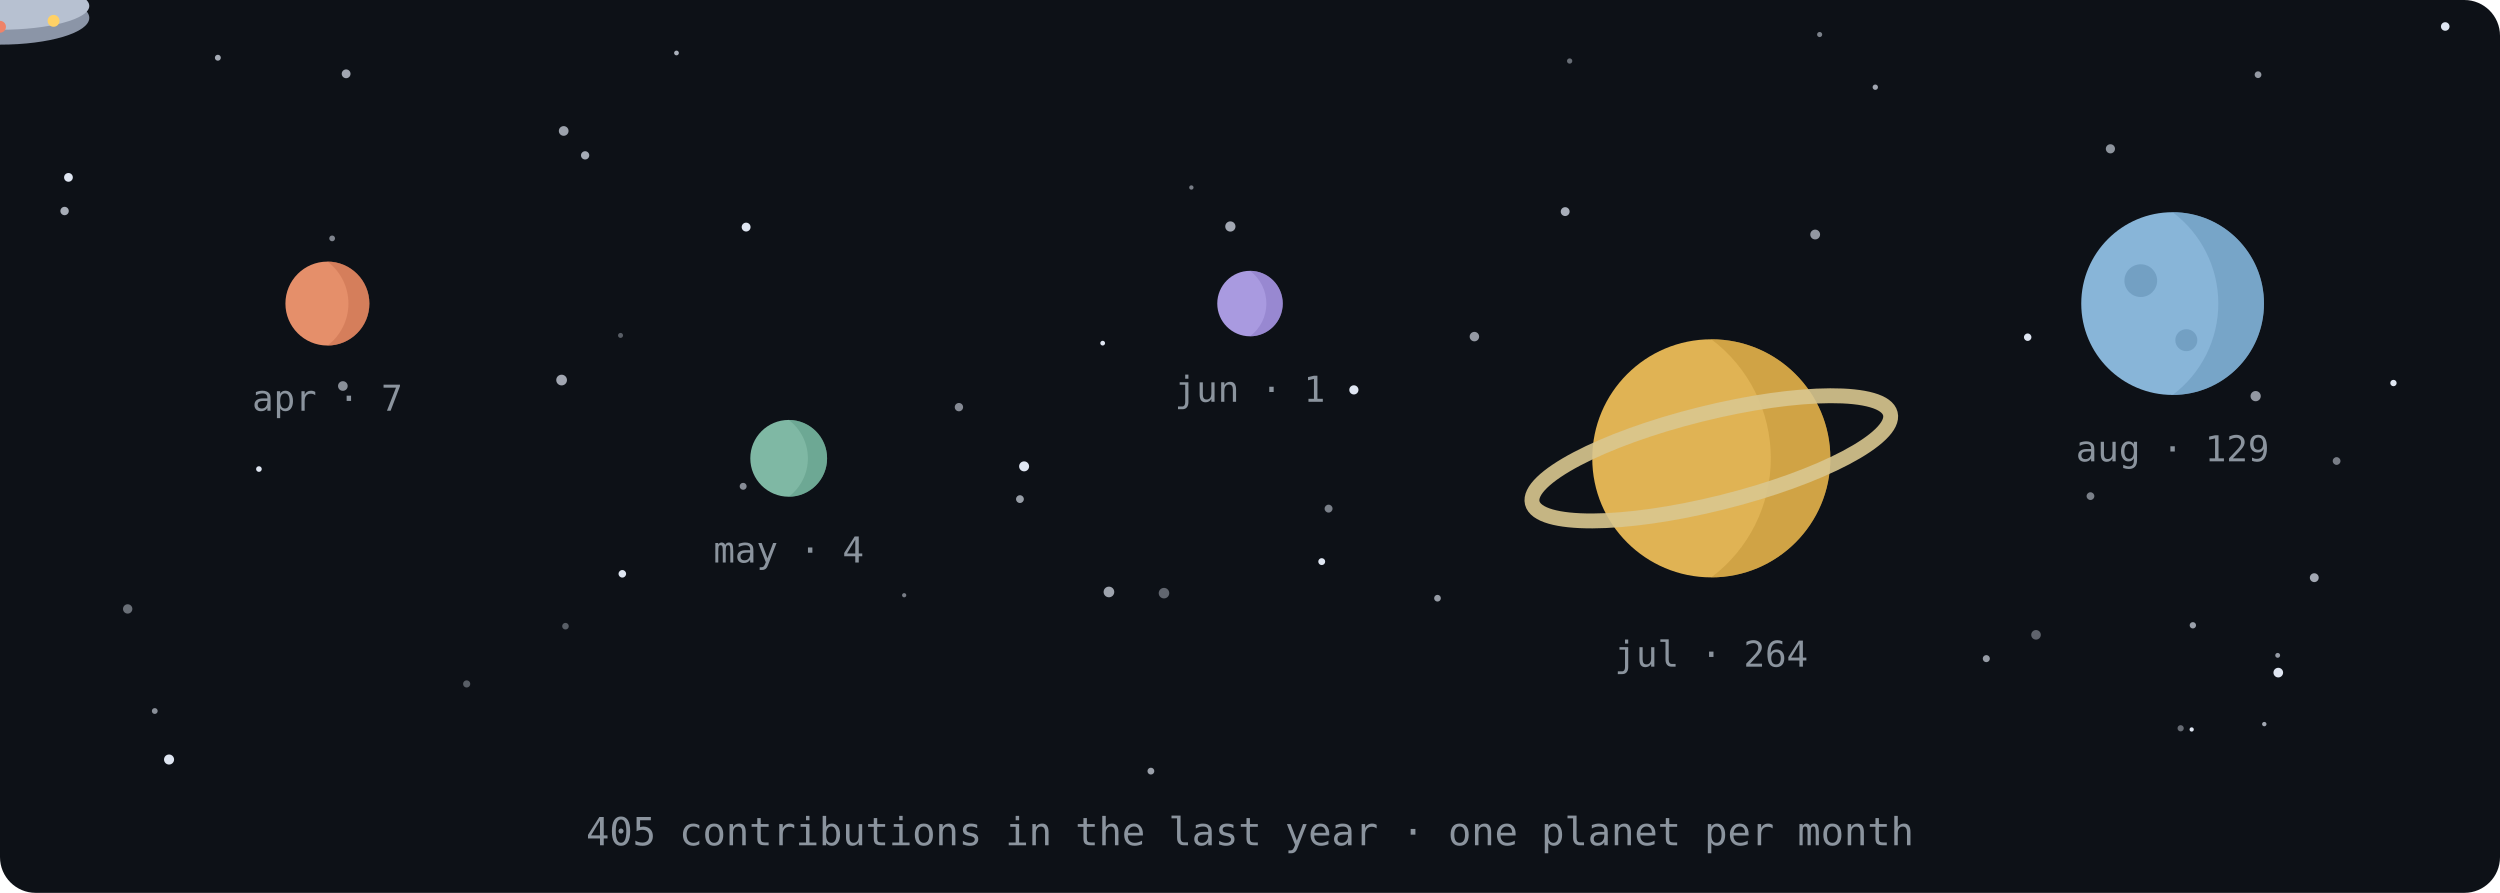
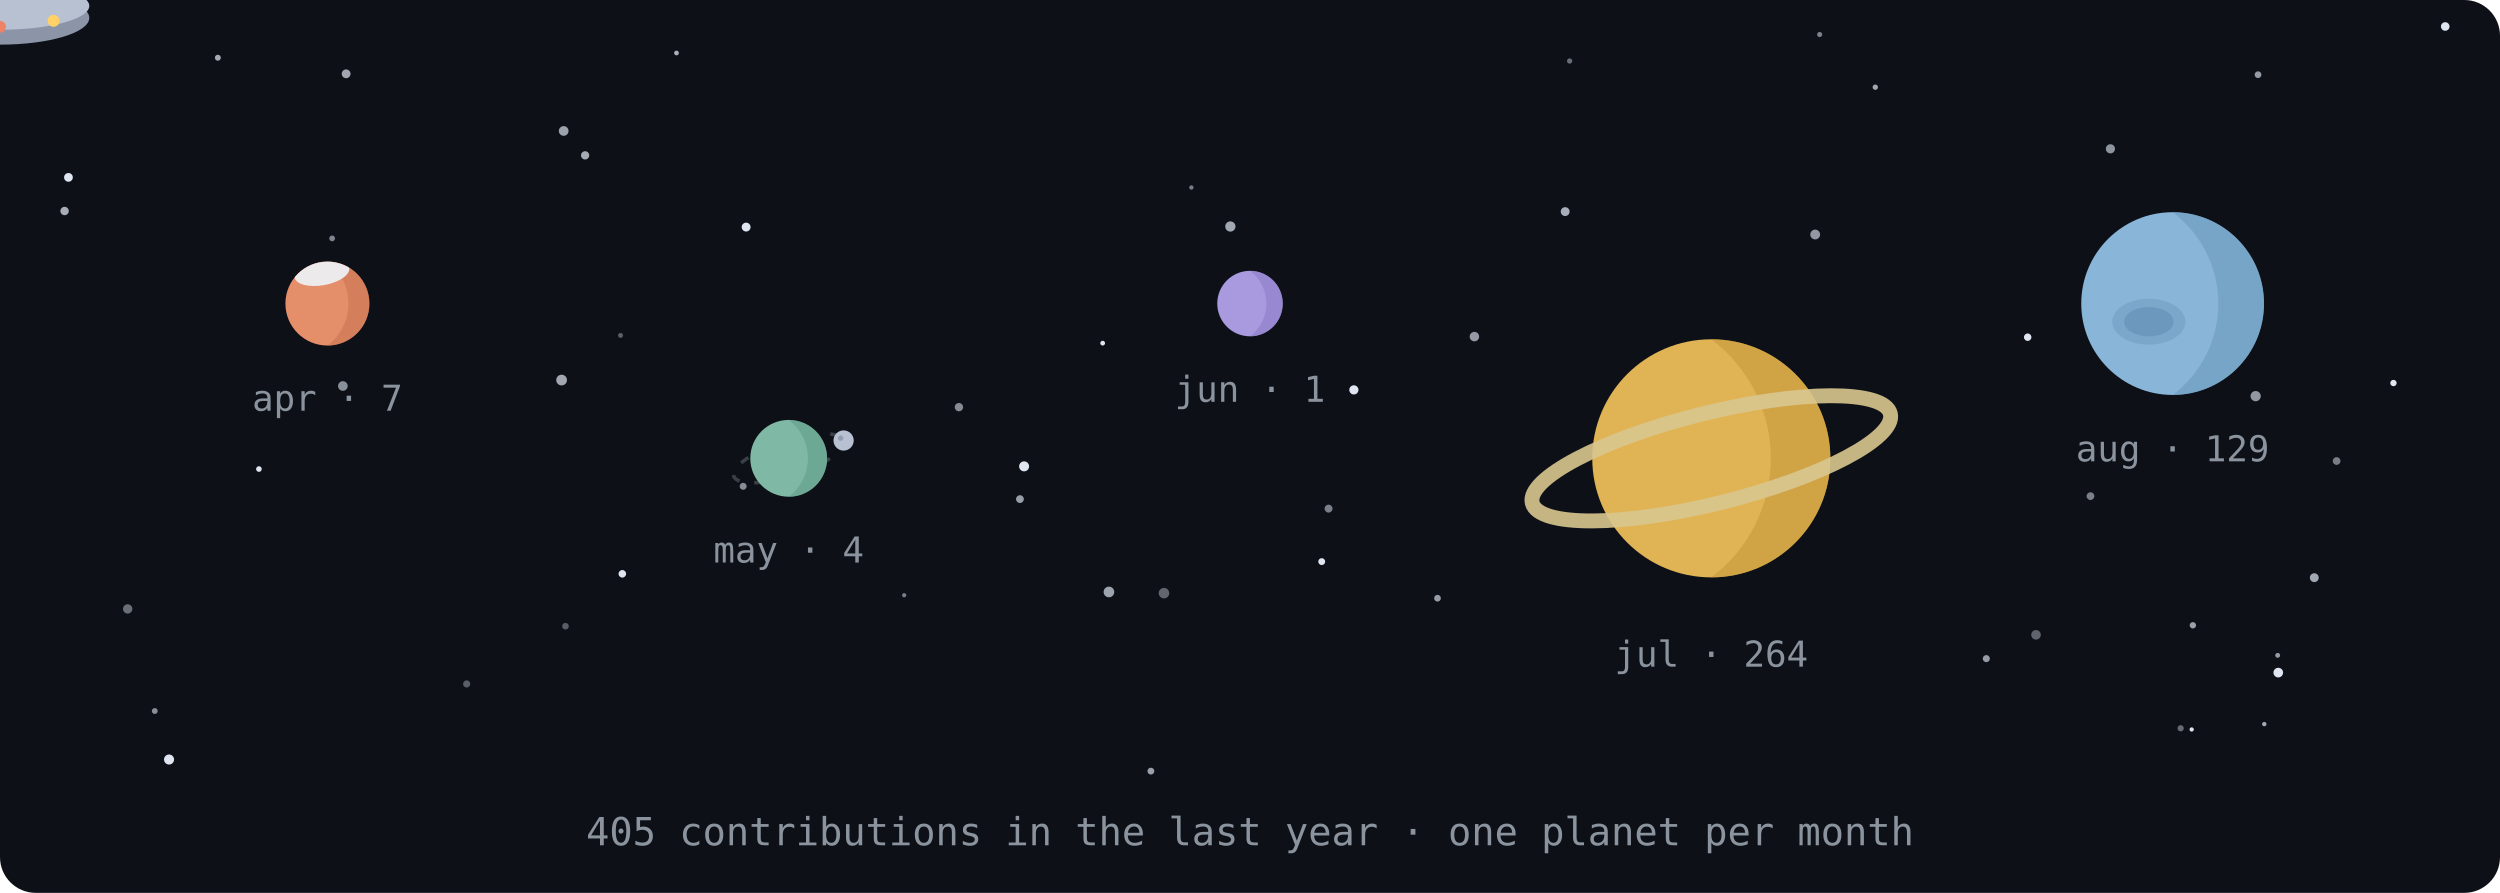
<svg xmlns="http://www.w3.org/2000/svg" viewBox="0 0 840 300" width="840" height="300">
  <style>
    text{font-family:ui-monospace,SFMono-Regular,Menlo,monospace}
    .lbl{font-size:12px}
    .cap{font-size:13px}
    
    .pop{animation:pop .5s cubic-bezier(.3,1.6,.5,1) both}
    .fade{animation:fadein .6s ease-out both}
    .drift{animation:drift 4s ease-in-out infinite alternate}
    .tw{animation:tw 2.8s ease-in-out infinite}
    .cruise{animation:cruise 14s linear infinite}
    .bob{animation:bob 1.6s ease-in-out infinite alternate}
    @keyframes pop{from{transform:scale(0)}to{transform:scale(1)}}
    @keyframes fadein{from{opacity:0}to{opacity:1}}
    @keyframes drift{from{transform:translateY(-3px)}to{transform:translateY(3px)}}
    @keyframes tw{0%,100%{opacity:.15}50%{opacity:.9}}
    @keyframes cruise{from{transform:translate(-60px,52px)}to{transform:translate(900px,52px)}}
    @keyframes bob{from{transform:translateY(-2.5px)}to{transform:translateY(2.5px)}}
    @media (prefers-reduced-motion:reduce){
      .pop,.fade,.drift,.tw,.bob{animation:none}
      .cruise{animation:none;transform:translate(420px,52px)}
    }
  </style>
  <rect x="0" y="0" width="840" height="300" rx="12" fill="#0d1117" />
  <circle class="tw" style="animation-delay:0.41s" cx="821.6" cy="8.9" r="1.44" fill="#dfe6f2" />
  <circle cx="73.2" cy="19.4" r="1.00" fill="#dfe6f2" opacity="0.72" />
  <circle cx="667.4" cy="221.3" r="1.19" fill="#dfe6f2" opacity="0.65" />
  <circle cx="611.4" cy="11.6" r="0.86" fill="#dfe6f2" opacity="0.53" />
  <circle class="tw" style="animation-delay:0.68s" cx="454.9" cy="131.0" r="1.54" fill="#dfe6f2" />
  <circle cx="702.4" cy="166.7" r="1.30" fill="#dfe6f2" opacity="0.52" />
  <circle cx="52.0" cy="238.9" r="0.98" fill="#dfe6f2" opacity="0.59" />
  <circle cx="190.0" cy="210.4" r="1.11" fill="#dfe6f2" opacity="0.36" />
  <circle class="tw" style="animation-delay:1.43s" cx="370.5" cy="115.3" r="0.80" fill="#dfe6f2" />
  <circle cx="630.1" cy="29.3" r="0.90" fill="#dfe6f2" opacity="0.70" />
  <circle cx="495.4" cy="113.1" r="1.59" fill="#dfe6f2" opacity="0.64" />
  <circle cx="684.1" cy="213.3" r="1.61" fill="#dfe6f2" opacity="0.39" />
  <circle class="tw" style="animation-delay:0.86s" cx="56.8" cy="255.2" r="1.69" fill="#dfe6f2" />
  <circle cx="525.9" cy="71.1" r="1.49" fill="#dfe6f2" opacity="0.74" />
  <circle cx="188.7" cy="127.7" r="1.80" fill="#dfe6f2" opacity="0.70" />
  <circle cx="372.6" cy="198.9" r="1.79" fill="#dfe6f2" opacity="0.69" />
  <circle class="tw" style="animation-delay:1.65s" cx="87.0" cy="157.6" r="0.95" fill="#dfe6f2" />
  <circle cx="42.9" cy="204.6" r="1.57" fill="#dfe6f2" opacity="0.44" />
  <circle cx="156.8" cy="229.8" r="1.21" fill="#dfe6f2" opacity="0.36" />
  <circle cx="208.5" cy="112.7" r="0.84" fill="#dfe6f2" opacity="0.36" />
  <circle class="tw" style="animation-delay:0.76s" cx="23.0" cy="59.6" r="1.47" fill="#dfe6f2" />
  <circle cx="573.3" cy="140.1" r="1.66" fill="#dfe6f2" opacity="0.60" />
  <circle cx="785.1" cy="154.9" r="1.30" fill="#dfe6f2" opacity="0.51" />
  <circle cx="573.9" cy="135.2" r="1.77" fill="#dfe6f2" opacity="0.36" />
  <circle class="tw" style="animation-delay:1.90s" cx="736.4" cy="245.1" r="0.72" fill="#dfe6f2" />
  <circle cx="609.9" cy="78.8" r="1.65" fill="#dfe6f2" opacity="0.63" />
  <circle cx="391.1" cy="199.3" r="1.77" fill="#dfe6f2" opacity="0.40" />
  <circle cx="196.6" cy="52.2" r="1.39" fill="#dfe6f2" opacity="0.72" />
  <circle class="tw" style="animation-delay:2.29s" cx="444.1" cy="188.7" r="1.16" fill="#dfe6f2" />
  <circle cx="386.7" cy="259.1" r="1.15" fill="#dfe6f2" opacity="0.67" />
  <circle cx="322.2" cy="136.8" r="1.40" fill="#dfe6f2" opacity="0.57" />
  <circle cx="709.1" cy="50.0" r="1.54" fill="#dfe6f2" opacity="0.61" />
  <circle class="tw" style="animation-delay:1.11s" cx="804.2" cy="128.7" r="1.07" fill="#dfe6f2" />
  <circle cx="189.4" cy="44.0" r="1.63" fill="#dfe6f2" opacity="0.68" />
  <circle cx="303.8" cy="200.0" r="0.71" fill="#dfe6f2" opacity="0.51" />
  <circle cx="758.7" cy="25.1" r="1.14" fill="#dfe6f2" opacity="0.64" />
  <circle class="tw" style="animation-delay:1.90s" cx="681.3" cy="113.3" r="1.25" fill="#dfe6f2" />
  <circle cx="736.8" cy="210.1" r="1.07" fill="#dfe6f2" opacity="0.67" />
  <circle cx="227.3" cy="17.8" r="0.80" fill="#dfe6f2" opacity="0.75" />
  <circle cx="115.2" cy="129.7" r="1.62" fill="#dfe6f2" opacity="0.59" />
  <circle class="tw" style="animation-delay:0.97s" cx="765.5" cy="226.0" r="1.62" fill="#dfe6f2" />
  <circle cx="413.4" cy="76.1" r="1.72" fill="#dfe6f2" opacity="0.71" />
  <circle cx="400.3" cy="63.0" r="0.73" fill="#dfe6f2" opacity="0.51" />
  <circle cx="527.4" cy="20.5" r="0.89" fill="#dfe6f2" opacity="0.43" />
  <circle class="tw" style="animation-delay:2.41s" cx="575.9" cy="120.7" r="0.94" fill="#dfe6f2" />
  <circle cx="760.8" cy="243.3" r="0.74" fill="#dfe6f2" opacity="0.71" />
  <circle cx="483.0" cy="201.0" r="1.13" fill="#dfe6f2" opacity="0.65" />
  <circle cx="249.7" cy="163.4" r="1.17" fill="#dfe6f2" opacity="0.58" />
  <circle class="tw" style="animation-delay:2.94s" cx="344.1" cy="156.7" r="1.68" fill="#dfe6f2" />
  <circle cx="757.9" cy="133.1" r="1.72" fill="#dfe6f2" opacity="0.63" />
  <circle cx="116.3" cy="24.8" r="1.48" fill="#dfe6f2" opacity="0.70" />
  <circle cx="765.3" cy="220.2" r="0.82" fill="#dfe6f2" opacity="0.65" />
  <circle class="tw" style="animation-delay:1.95s" cx="250.7" cy="76.3" r="1.49" fill="#dfe6f2" />
  <circle cx="21.7" cy="70.9" r="1.41" fill="#dfe6f2" opacity="0.73" />
  <circle cx="111.6" cy="80.1" r="0.97" fill="#dfe6f2" opacity="0.54" />
  <circle cx="446.4" cy="170.9" r="1.33" fill="#dfe6f2" opacity="0.52" />
  <circle class="tw" style="animation-delay:1.32s" cx="209.1" cy="192.8" r="1.27" fill="#dfe6f2" />
  <circle cx="732.7" cy="244.7" r="1.05" fill="#dfe6f2" opacity="0.42" />
  <circle cx="342.7" cy="167.7" r="1.31" fill="#dfe6f2" opacity="0.66" />
  <circle cx="777.6" cy="194.1" r="1.49" fill="#dfe6f2" opacity="0.71" />
  <g transform="translate(110.0 102)">
    <g class="pop" style="animation-delay:0.20s">
      <g class="drift" style="animation-duration:3.5s">
        <circle r="14.1" fill="#e58f6a" />
        <path d="M -2.826 -14.13 a 14.13 14.13 0 0 1 0 28.26 a 17.663 17.663 0 0 0 0 -28.26" fill="#c9714f" opacity="0.55" transform="translate(2.826004 0)" />
+         <clipPath id="clip0">
+           <circle r="14.1" />
+         </clipPath>
+         <g clip-path="url(#clip0)">
+           <ellipse cy="-10.5" rx="9.3" ry="4.2" fill="#eef4fb" opacity="0.9" transform="rotate(-10)" />
+         </g>
      </g>
    </g>
    <text class="fade lbl" style="animation-delay:0.60s" y="36" text-anchor="middle" fill="#8b949e">apr · 7</text>
  </g>
  <g transform="translate(265.0 154)">
    <g class="pop" style="animation-delay:0.45s">
      <g class="drift" style="animation-duration:4.5s">
+         <ellipse rx="19.4" ry="5.9" fill="none" stroke="#8b949e" stroke-width="1.2" stroke-dasharray="3 5" opacity="0.35" transform="rotate(-18)" />
        <circle r="12.9" fill="#7fb8a4" />
        <path d="M -2.58 -12.902 a 12.902 12.902 0 0 1 0 25.804 a 16.127 16.127 0 0 0 0 -25.804" fill="#5f9a86" opacity="0.55" transform="translate(2.580376 0)" />
+         <g transform="rotate(-18) translate(19.4 0) rotate(18)">
+           <circle r="3.4" fill="#b7c1d1" />
+           <circle cx="-1.0" cy="-0.8" r="0.9" fill="#8b95a7" opacity="0.8" />
+         </g>
      </g>
    </g>
    <text class="fade lbl" style="animation-delay:0.85s" y="35" text-anchor="middle" fill="#8b949e">may · 4</text>
  </g>
  <g transform="translate(420.0 102)">
    <g class="pop" style="animation-delay:0.70s">
      <g class="drift" style="animation-duration:5.5s">
        <circle r="11.0" fill="#a99ae0" />
        <path d="M -2.2 -11 a 11 11 0 0 1 0 22 a 13.75 13.75 0 0 0 0 -22" fill="#8a7ac4" opacity="0.55" transform="translate(2.2 0)" />
      </g>
    </g>
    <text class="fade lbl" style="animation-delay:1.10s" y="33" text-anchor="middle" fill="#8b949e">jun · 1</text>
  </g>
  <g transform="translate(575.0 154)">
    <g class="pop" style="animation-delay:0.95s">
      <g class="drift" style="animation-duration:3.5s">
        <circle r="40.0" fill="#e0b354" />
        <path d="M -8 -40 a 40 40 0 0 1 0 80 a 50 50 0 0 0 0 -80" fill="#c39638" opacity="0.55" transform="translate(8 0)" />
        <ellipse cx="0" cy="0" rx="62.0" ry="15.2" fill="none" stroke="#d9c68f" stroke-width="5" transform="rotate(-14)" opacity="0.9" />
      </g>
    </g>
    <text class="fade lbl" style="animation-delay:1.35s" y="70" text-anchor="middle" fill="#8b949e">jul · 264</text>
  </g>
  <g transform="translate(730.0 102)">
    <g class="pop" style="animation-delay:1.20s">
      <g class="drift" style="animation-duration:4.5s">
        <circle r="30.7" fill="#88b5d8" />
        <path d="M -6.14 -30.699 a 30.699 30.699 0 0 1 0 61.399 a 38.374 38.374 0 0 0 0 -61.399" fill="#6a97bb" opacity="0.55" transform="translate(6.139863 0)" />
-         <circle cx="-10.7" cy="-7.7" r="5.5" fill="#6a97bb" opacity="0.7" />
-         <circle cx="4.6" cy="12.3" r="3.7" fill="#6a97bb" opacity="0.7" />
+         <ellipse cx="-8.0" cy="6.1" rx="12.3" ry="7.7" fill="#6a97bb" opacity="0.45" />
+         <ellipse cx="-8.0" cy="6.1" rx="8.3" ry="4.9" fill="#6a97bb" opacity="0.95" />
      </g>
    </g>
    <text class="fade lbl" style="animation-delay:1.60s" y="53" text-anchor="middle" fill="#8b949e">aug · 129</text>
  </g>
  <g class="cruise">
    <g class="bob">
      <ellipse cx="0" cy="6" rx="30" ry="9" fill="#8b95a7" />
      <ellipse cx="0" cy="2" rx="30" ry="8" fill="#b7c1d1" />
      <path d="M -14 -2 a 14 12 0 0 1 28 0 z" fill="#a8d8ef" opacity="0.65" />
      <circle cx="0" cy="-6" r="6" fill="#8fd48a" />
      <circle cx="-2.2" cy="-7" r="1.4" fill="#1d3320" />
      <circle cx="2.2" cy="-7" r="1.4" fill="#1d3320" />
      <circle cx="-18" cy="7" r="2" fill="#ffd166" />
      <circle cx="0" cy="9" r="2" fill="#ef8368" />
      <circle cx="18" cy="7" r="2" fill="#ffd166" />
    </g>
  </g>
  <text class="fade cap" style="animation-delay:1.8s" x="420" y="284" text-anchor="middle" fill="#8b949e">405 contributions in the last year · one planet per month</text>
</svg>
